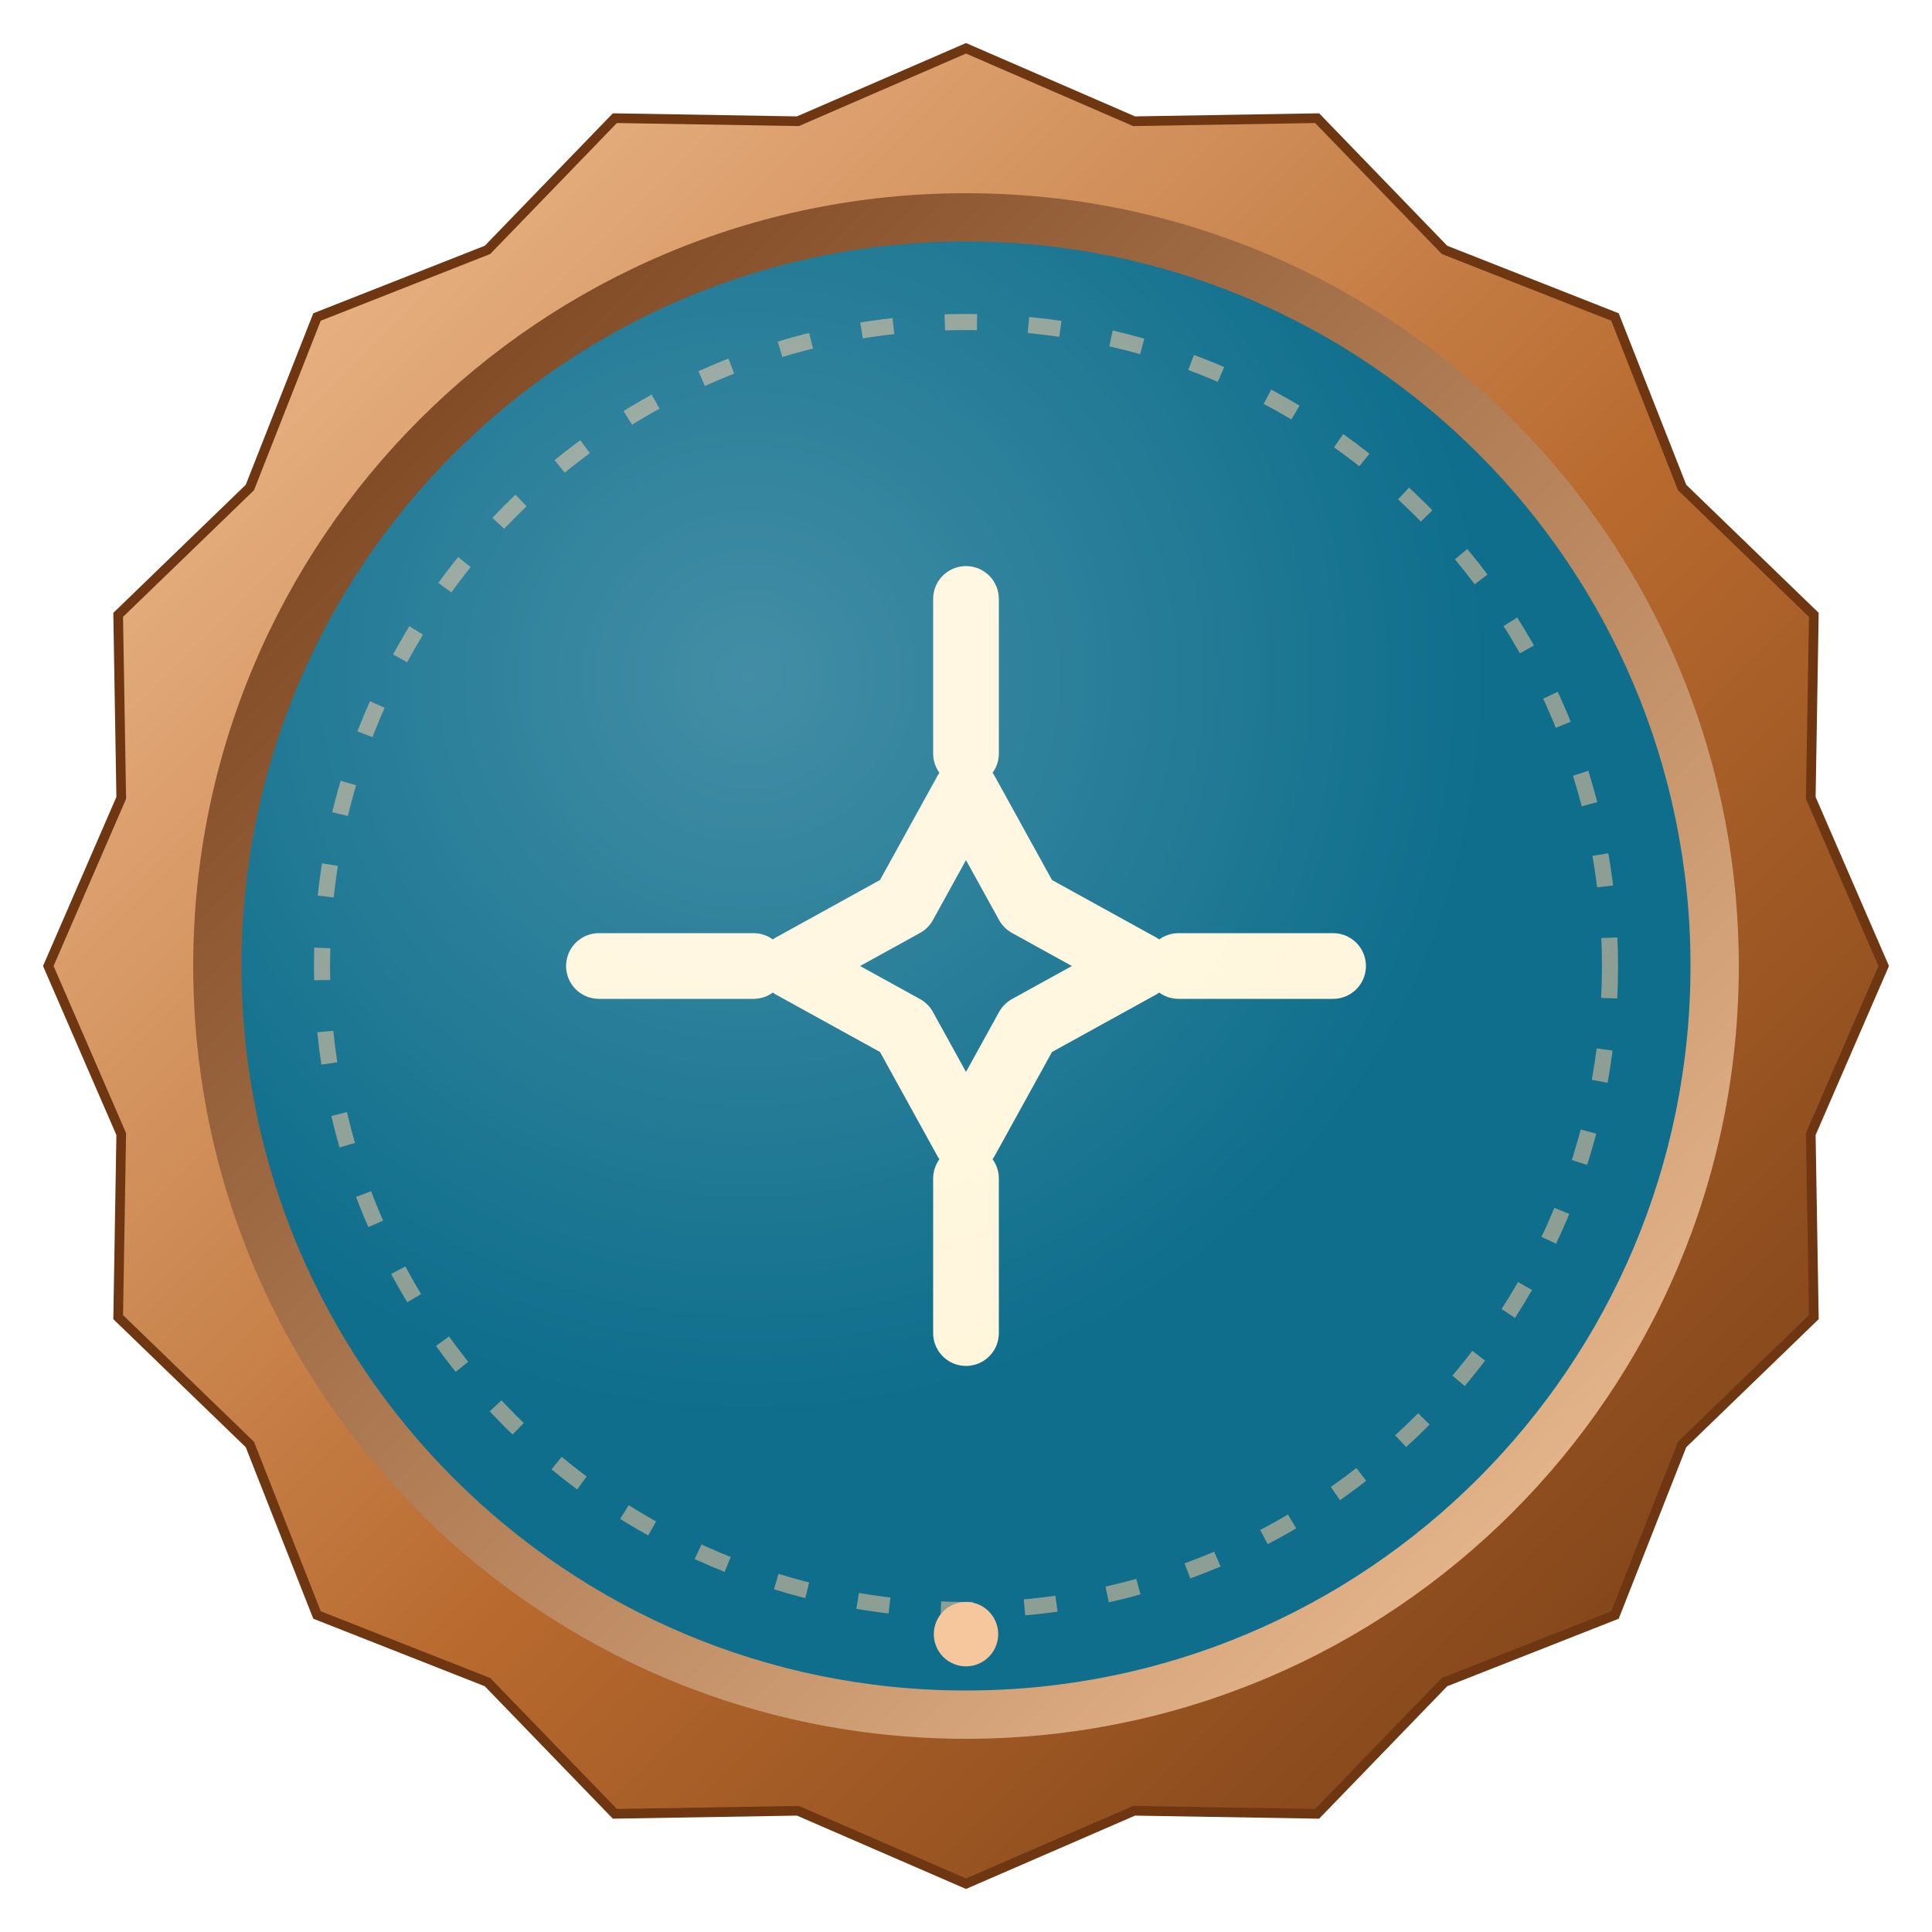
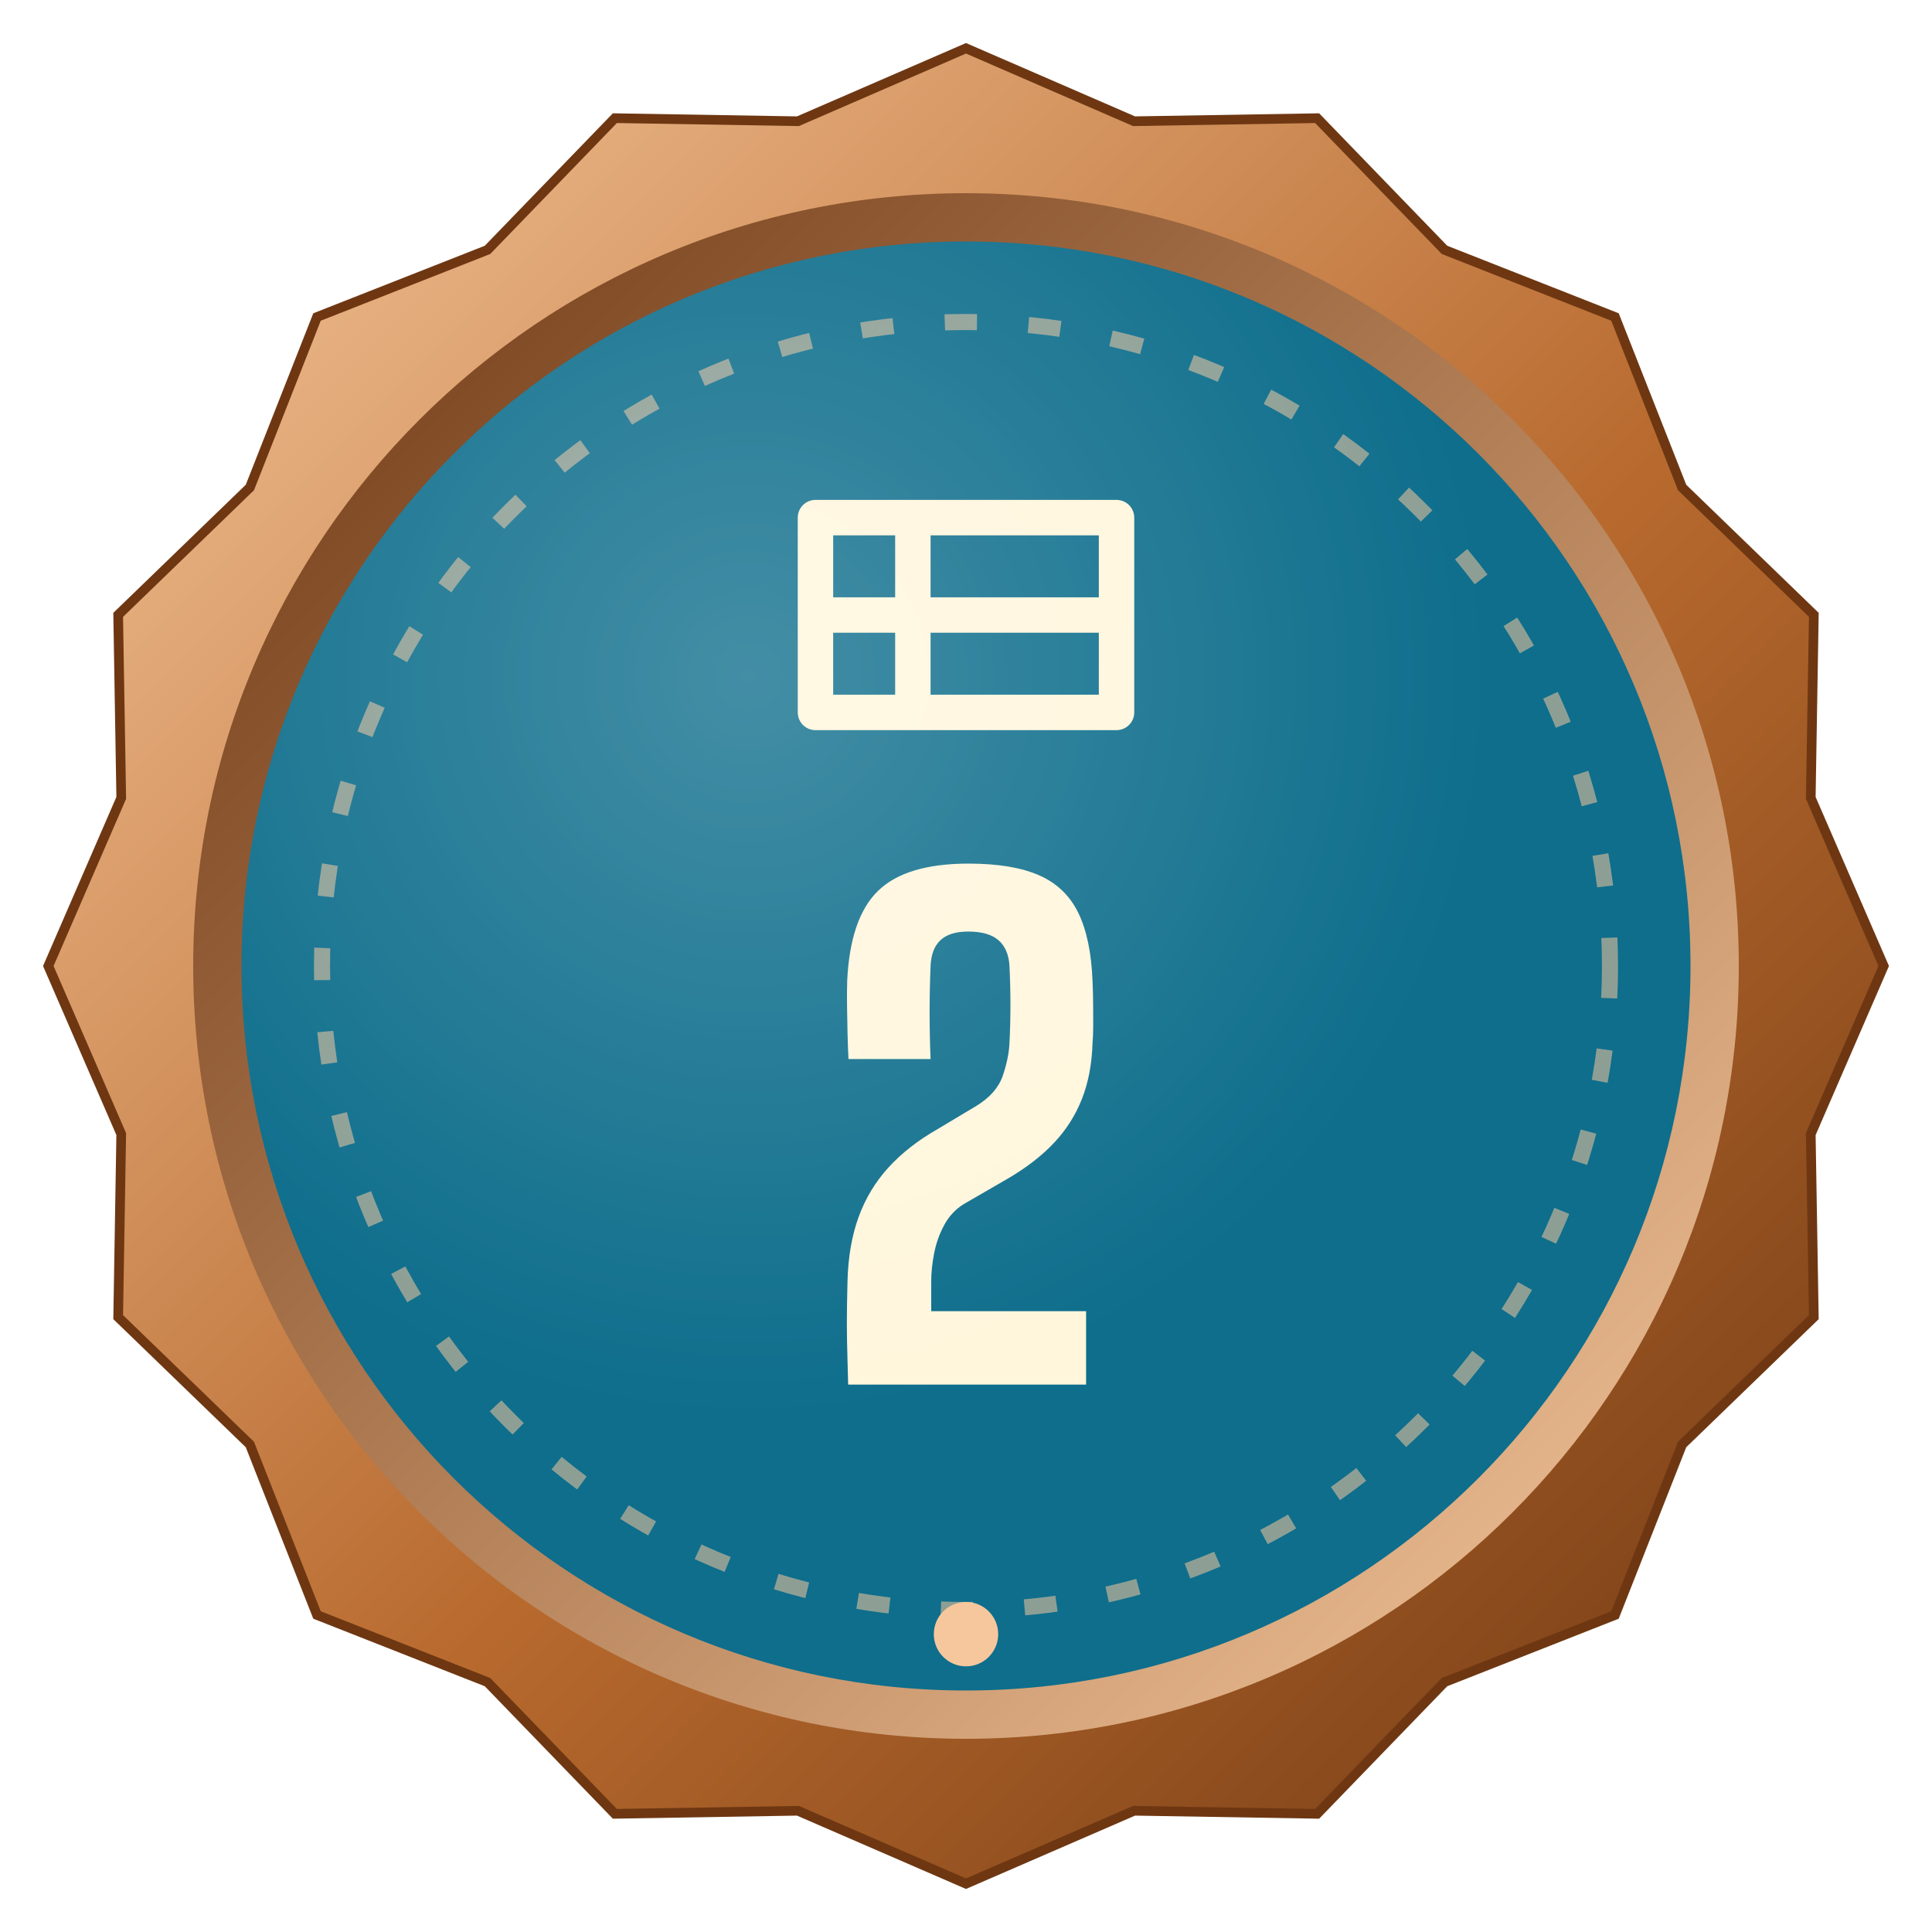
<svg xmlns="http://www.w3.org/2000/svg" viewBox="0 0 120 120">
  <defs>
    <linearGradient id="m" x1="0" y1="0" x2="1" y2="1">
      <stop offset="0" stop-color="#F6C79C" />
      <stop offset=".55" stop-color="#B86A2E" />
      <stop offset="1" stop-color="#6E3712" />
    </linearGradient>
    <linearGradient id="m2" x1="1" y1="1" x2="0" y2="0">
      <stop offset="0" stop-color="#F6C79C" />
      <stop offset="1" stop-color="#6E3712" />
    </linearGradient>
    <radialGradient id="e" cx=".35" cy=".3" r=".85">
      <stop offset="0" stop-color="#fff" stop-opacity=".22" />
      <stop offset=".6" stop-color="#fff" stop-opacity="0" />
    </radialGradient>
  </defs>
  <path d="M60.00,3.00 L70.44,7.53 L81.81,7.34 L89.72,15.52 L100.31,19.69 L104.48,30.28 L112.66,38.19 L112.47,49.56 L117.00,60.00 L112.47,70.44 L112.66,81.81 L104.48,89.72 L100.31,100.31 L89.72,104.48 L81.81,112.66 L70.44,112.47 L60.00,117.00 L49.56,112.47 L38.19,112.66 L30.28,104.48 L19.69,100.31 L15.52,89.72 L7.34,81.81 L7.53,70.44 L3.00,60.00 L7.53,49.56 L7.34,38.19 L15.52,30.28 L19.69,19.69 L30.28,15.52 L38.19,7.34 L49.56,7.53Z" fill="url(#m)" stroke="#6E3712" stroke-width=".6" />
  <circle cx="60" cy="60" r="48" fill="url(#m2)" />
  <circle cx="60" cy="60" r="45" fill="#0E6E8C" />
  <circle cx="60" cy="60" r="40" fill="none" stroke="#F6C79C" stroke-opacity=".55" stroke-width="1" stroke-dasharray="2 3.2" />
-   <g transform="translate(31.2 31.2) scale(2.4)" fill="none" stroke="#FFF6DC" stroke-width="1.7" stroke-linecap="round" stroke-linejoin="round">
-     <path d="M12 2.5v4M12 17.5v4M2.5 12h4M17.5 12h4M12 7.5l1.6 2.9 2.9 1.6-2.9 1.6L12 16.5l-1.6-2.9L7.5 12l2.9-1.6Z" />
+   <g transform="translate(46.8 25) scale(1.1)" fill="none" stroke="#FFF6DC" stroke-width="2" stroke-linecap="round" stroke-linejoin="round">
+     <path d="M3.5 6.5h17v11h-17zM9 6.5v11M3.5 12h17" />
  </g>
+   <path d="M52.68 86.0Q52.66 85.14 52.64 84.48Q52.62 83.82 52.61 83.28Q52.6 82.74 52.6 82.19Q52.6 81.64 52.61 81.02Q52.62 80.4 52.64 79.56Q52.7 77.32 53.33 75.59Q53.96 73.86 55.18 72.52Q56.4 71.18 58.22 70.14L60.66 68.68Q61.92 67.9 62.29 66.8Q62.66 65.7 62.7 64.78Q62.76 63.6 62.76 62.4Q62.76 61.2 62.7 60.0Q62.64 58.94 62.02 58.4Q61.4 57.86 60.14 57.86Q58.98 57.86 58.41 58.4Q57.84 58.94 57.8 60.0Q57.74 61.44 57.74 62.89Q57.74 64.34 57.8 65.78H52.7Q52.66 64.98 52.64 64.11Q52.62 63.24 52.61 62.41Q52.6 61.58 52.62 60.94Q52.8 57.02 54.54 55.33Q56.28 53.64 60.16 53.64Q62.9 53.64 64.55 54.37Q66.2 55.1 66.98 56.71Q67.76 58.32 67.86 60.94Q67.88 61.36 67.89 61.84Q67.9 62.32 67.9 62.82V63.82Q67.9 64.32 67.86 64.78Q67.8 66.74 67.2 68.26Q66.6 69.78 65.47 70.98Q64.34 72.18 62.64 73.18L59.84 74.8Q59.08 75.28 58.64 76.1Q58.2 76.92 58.02 77.85Q57.84 78.78 57.84 79.56V81.44H67.46V86.0Z" fill="#FFF6DC" />
  <circle cx="60.0" cy="101.5" r="2" fill="#F6C79C" />
  <circle cx="60" cy="60" r="45" fill="url(#e)" />
</svg>
